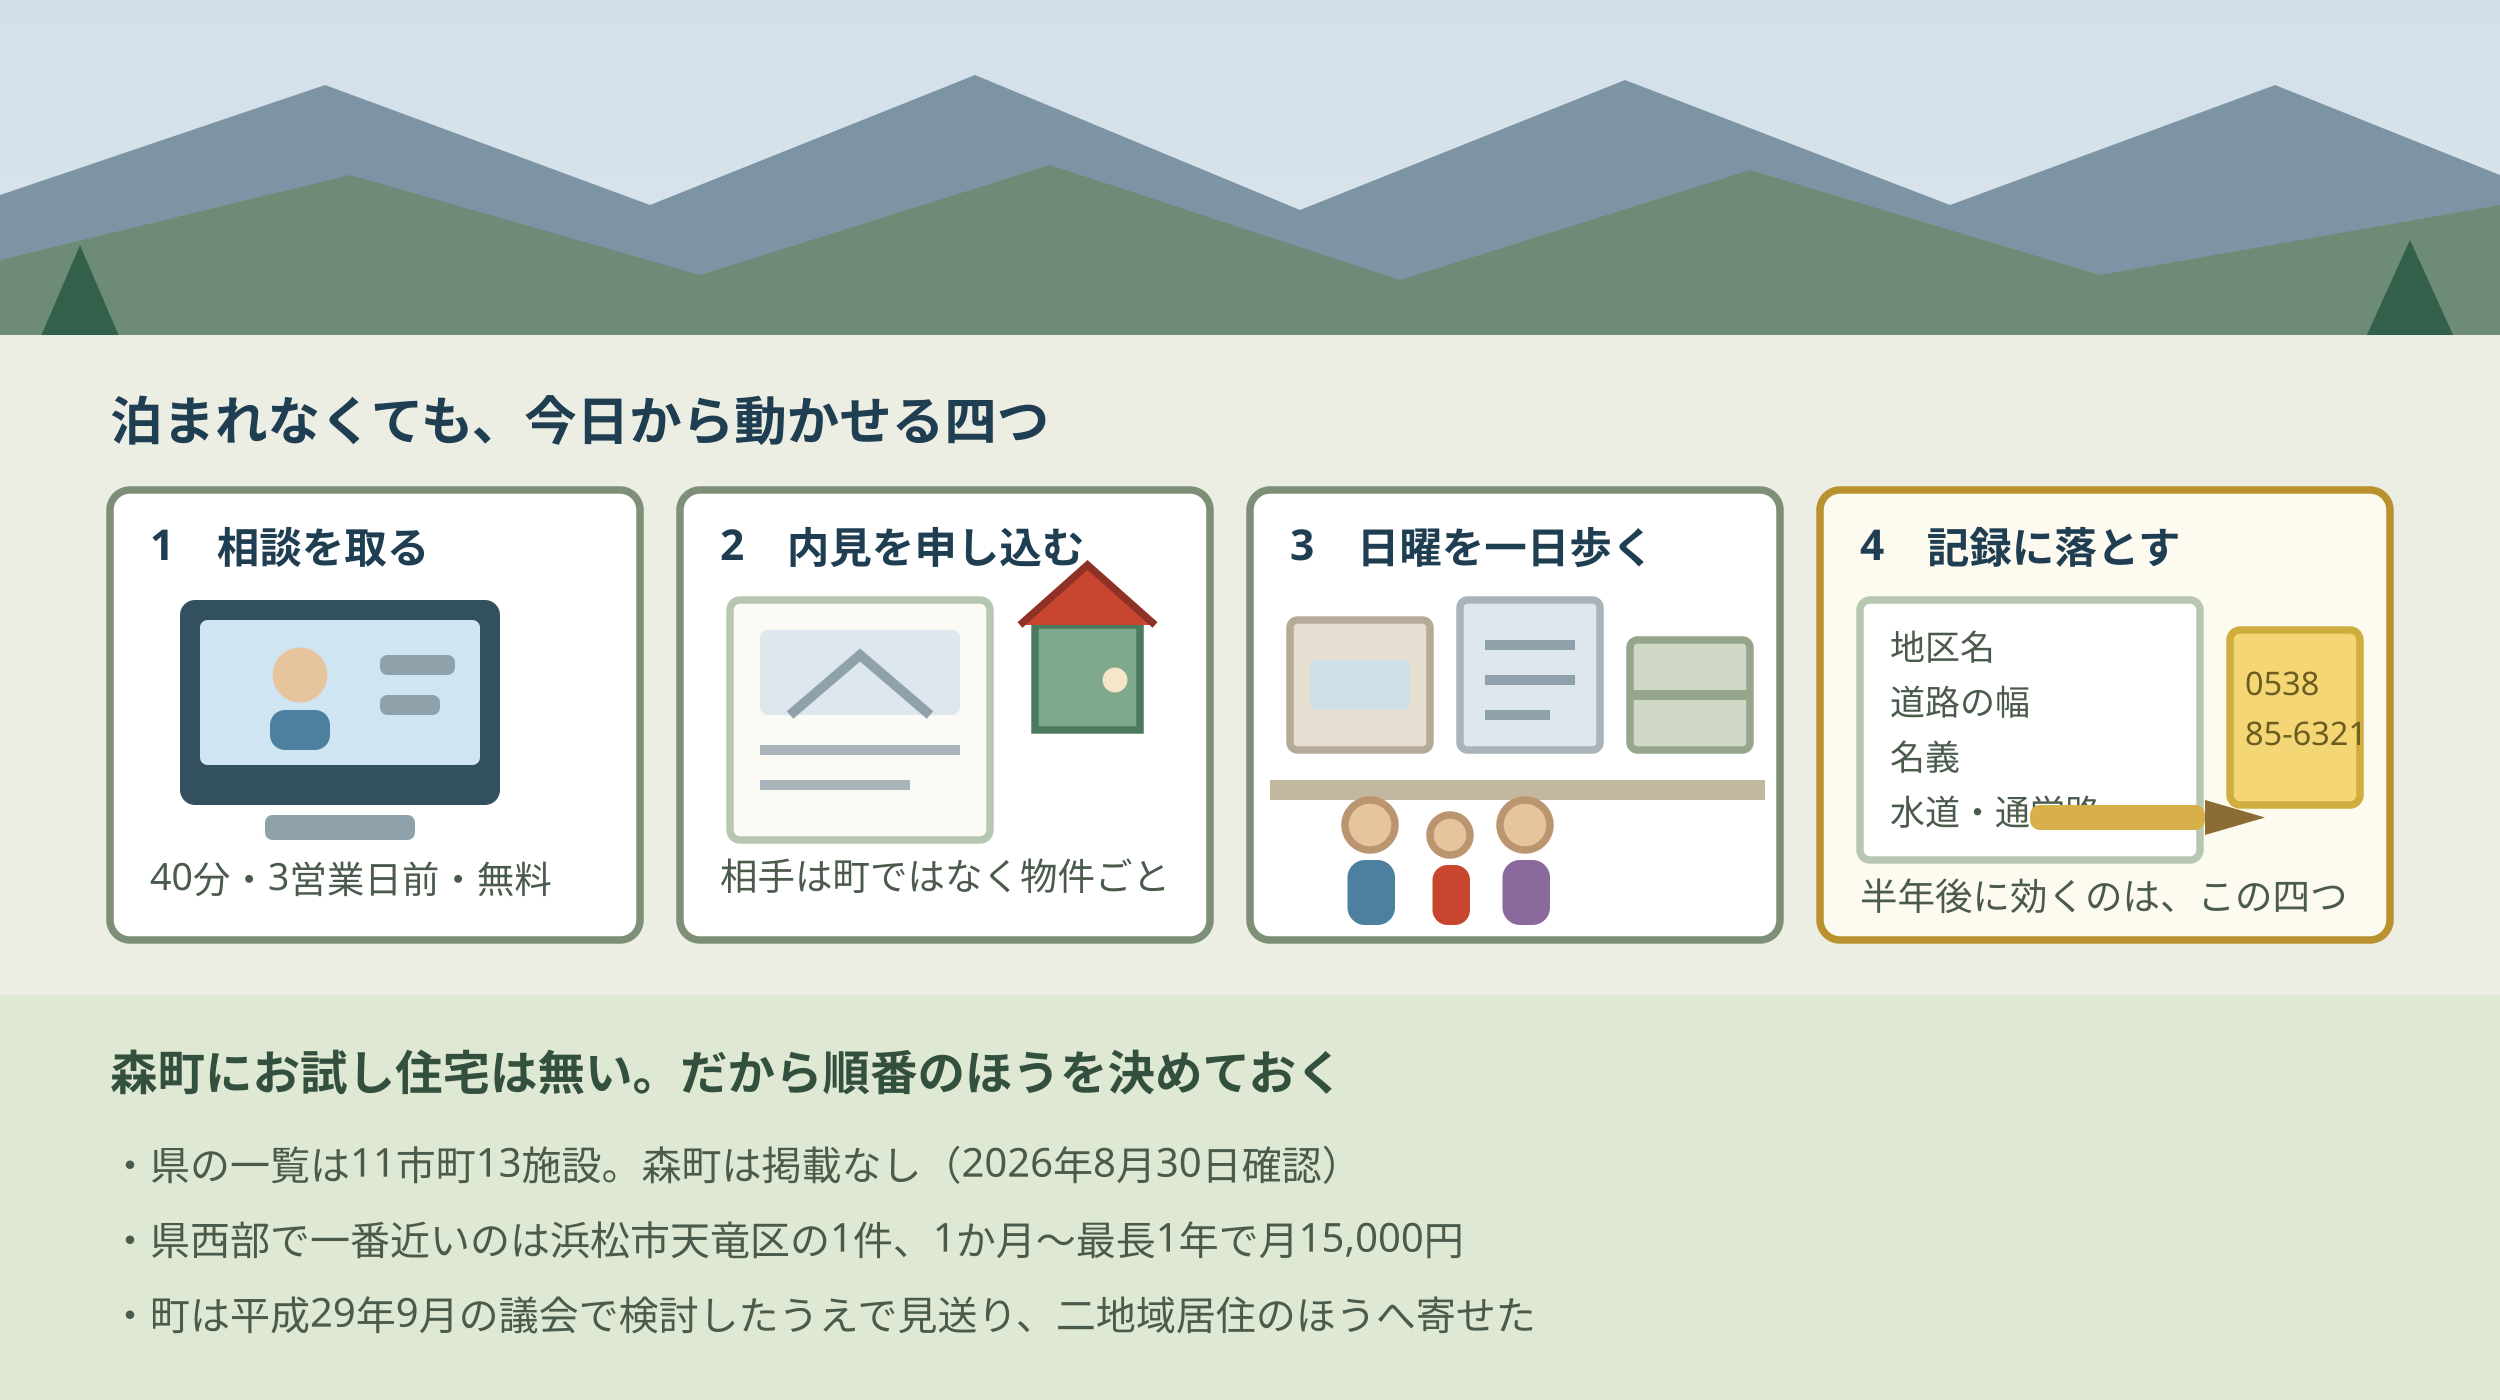
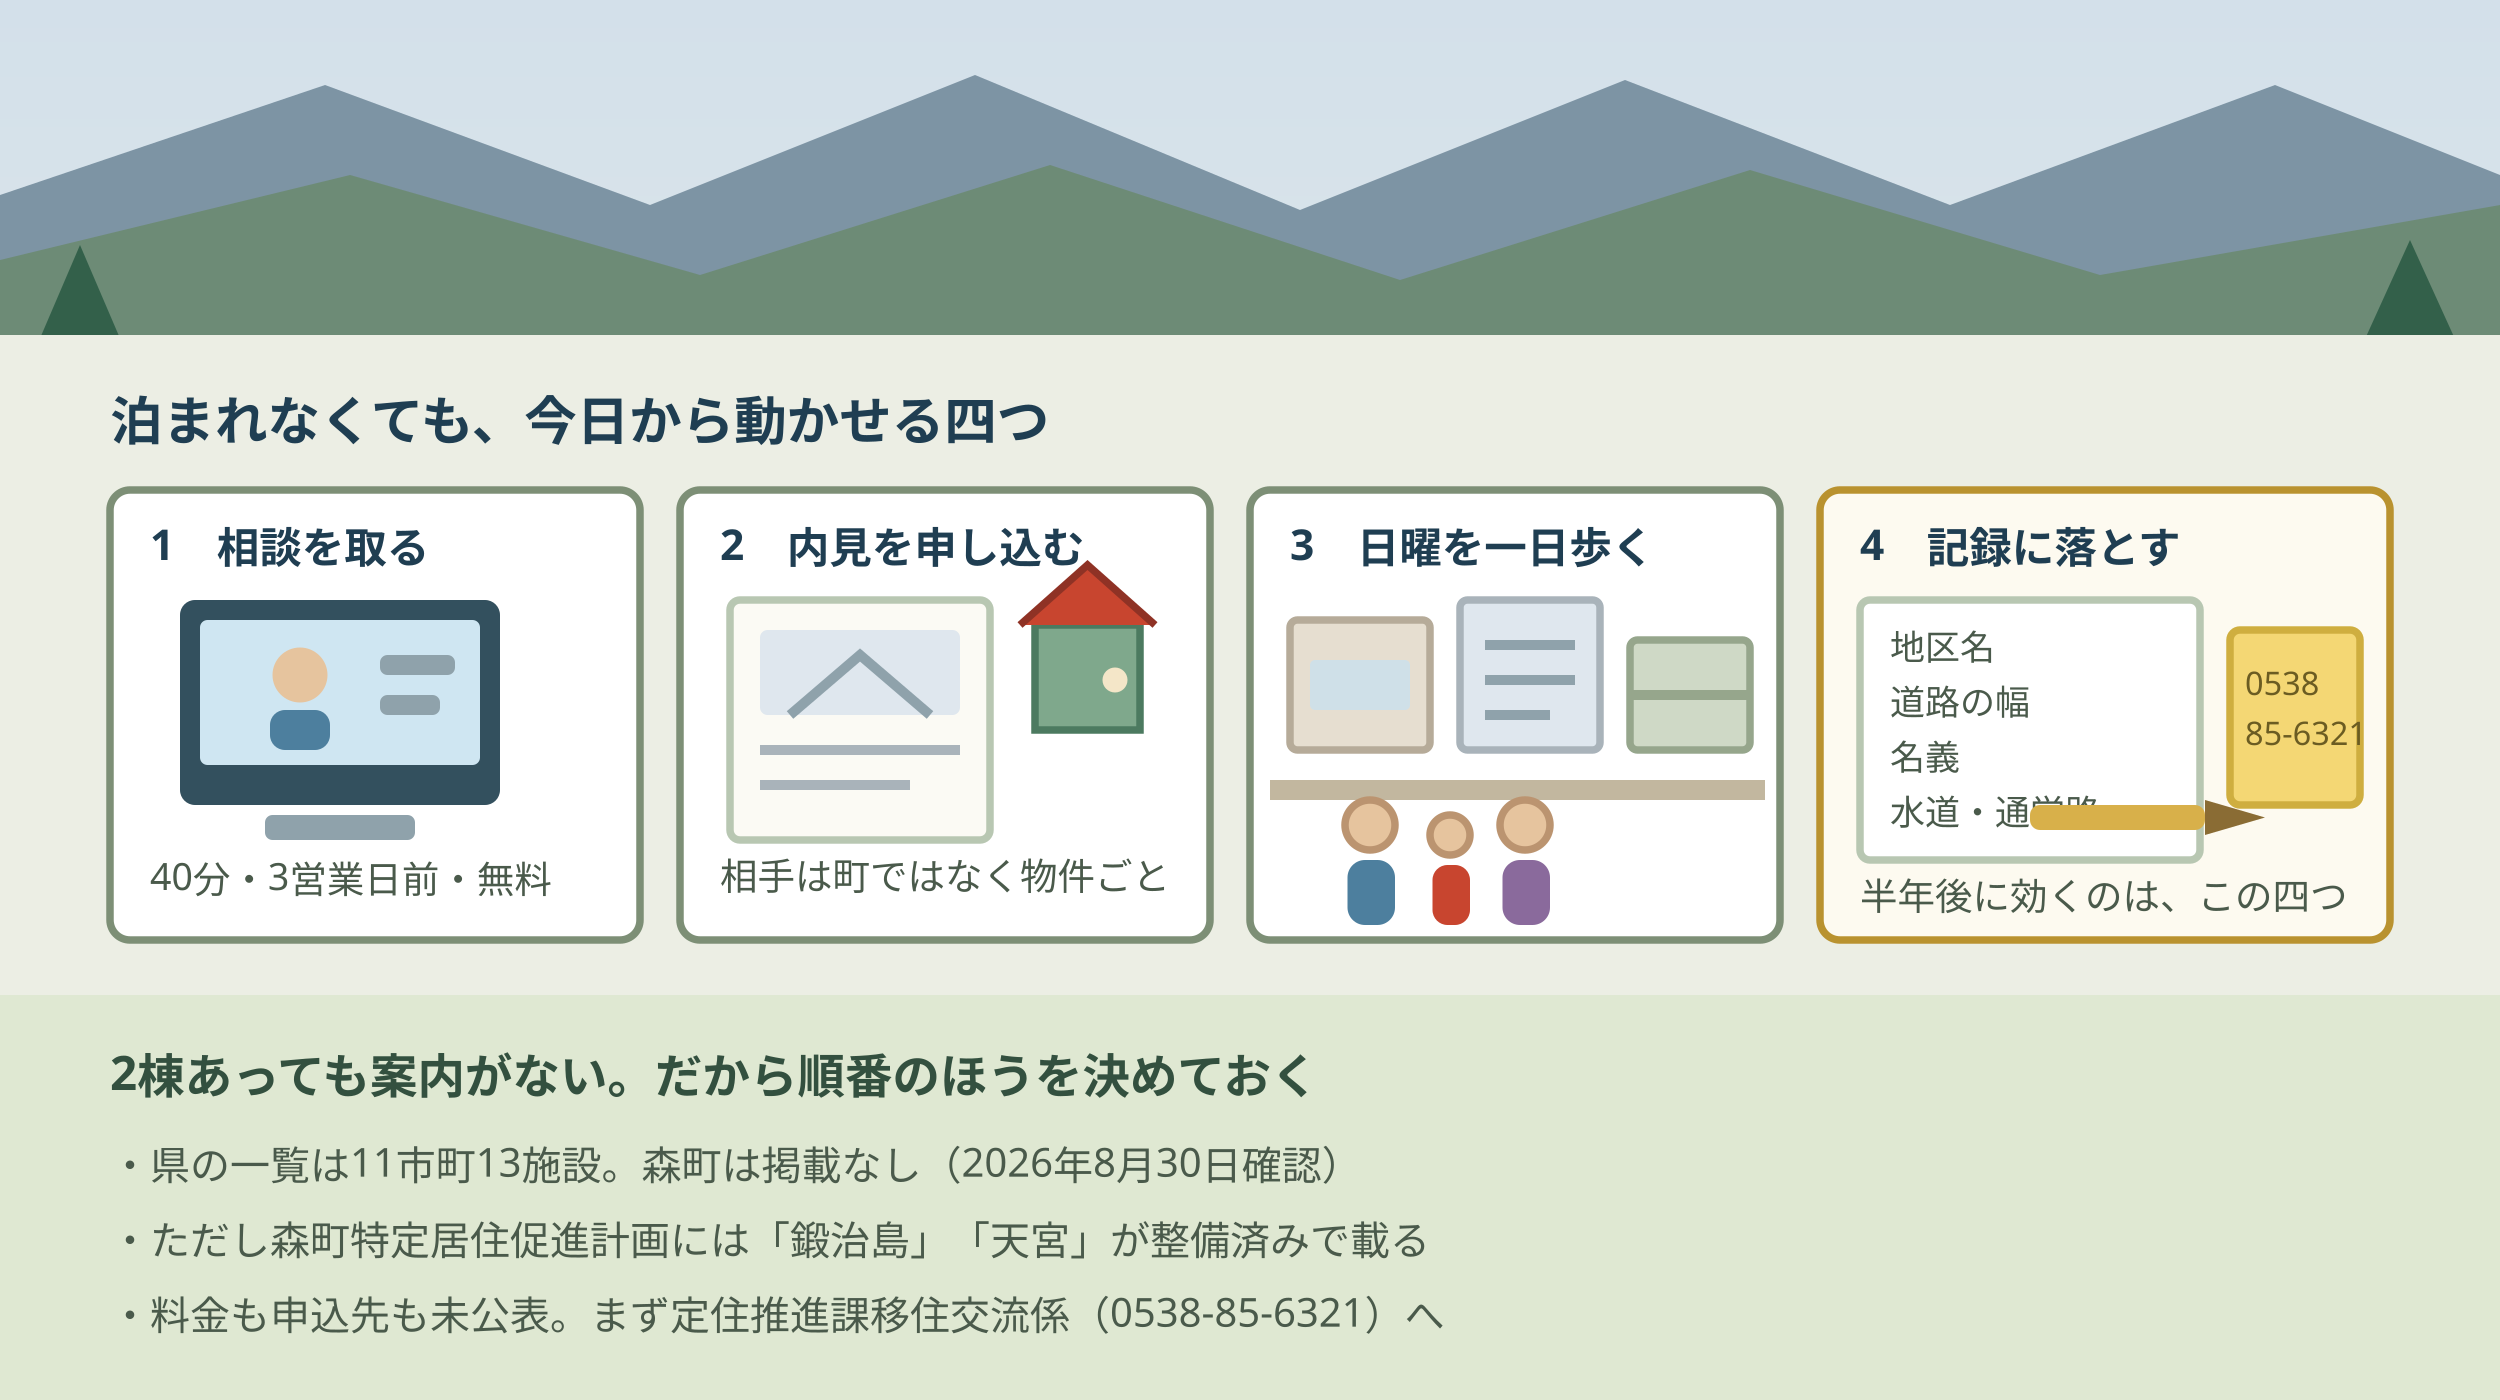
<svg xmlns="http://www.w3.org/2000/svg" viewBox="0 0 1000 560" width="1000" height="560" role="img" data-illustration="mori-editorial" aria-labelledby="ot2title ot2desc">
  <defs>
    <linearGradient id="ot2sky" x1="0" y1="0" x2="0" y2="1">
      <stop offset="0" stop-color="#d3e0ea" />
      <stop offset="1" stop-color="#eff2e9" />
    </linearGradient>
  </defs>
  <rect x="0" y="0" width="1000" height="560" fill="url(#ot2sky)" />
  <path d="M0 78 L130 34 L260 82 L390 30 L520 84 L650 32 L780 82 L910 34 L1000 70 L1000 124 L0 124 Z" fill="#7d94a4" />
  <path d="M0 104 L140 70 L280 110 L420 66 L560 112 L700 68 L840 110 L1000 82 L1000 140 L0 140 Z" fill="#6d8b76" />
  <g fill="#33604a">
    <path d="M14 140 L32 98 L50 140 Z" />
    <path d="M944 140 L964 96 L984 140 Z" />
  </g>
  <rect x="0" y="134" width="1000" height="426" fill="#eceee4" />
  <g font-family="'Meiryo','Hiragino Sans',sans-serif">
    <text x="44" y="176" font-size="21" font-weight="bold" fill="#1f3e52">泊まれなくても、今日から動かせる四つ</text>
    <rect x="44" y="196" width="212" height="180" rx="8" fill="#ffffff" stroke="#7d8f76" stroke-width="3" />
    <text x="60" y="224" font-size="17" font-weight="bold" fill="#1f3e52">1　相談を取る</text>
    <rect x="72" y="240" width="128" height="82" rx="6" fill="#33505e" />
    <rect x="80" y="248" width="112" height="58" rx="3" fill="#cfe6f2" />
    <circle cx="120" cy="270" r="11" fill="#e6c49e" />
    <rect x="108" y="284" width="24" height="16" rx="6" fill="#4d7f9e" />
    <rect x="152" y="262" width="30" height="8" rx="3" fill="#8fa2ab" />
    <rect x="152" y="278" width="24" height="8" rx="3" fill="#8fa2ab" />
    <rect x="106" y="326" width="60" height="10" rx="3" fill="#8fa2ab" />
    <text x="60" y="356" font-size="15" fill="#4a5a4b">40分・3営業日前・無料</text>
    <rect x="272" y="196" width="212" height="180" rx="8" fill="#ffffff" stroke="#7d8f76" stroke-width="3" />
    <text x="288" y="224" font-size="17" font-weight="bold" fill="#1f3e52">2　内見を申し込む</text>
    <rect x="292" y="240" width="104" height="96" rx="4" fill="#fbfaf4" stroke="#b8c7b2" stroke-width="3" />
    <rect x="304" y="252" width="80" height="34" rx="3" fill="#dfe7ee" />
    <path d="M316 286 L344 262 L372 286" fill="none" stroke="#8fa2ab" stroke-width="4" />
    <g stroke="#a9b3ba" stroke-width="4">
      <path d="M304 300 H384" />
      <path d="M304 314 H364" />
    </g>
    <path d="M414 250 L456 250 L456 292 L414 292 Z" fill="#7fa88c" stroke="#4c7a60" stroke-width="3" />
    <path d="M408 250 L435 226 L462 250" fill="#c8452f" stroke="#8f3225" stroke-width="3" />
    <circle cx="446" cy="272" r="5" fill="#f4e6c8" />
    <text x="288" y="356" font-size="15" fill="#4a5a4b">相手は町ではなく物件ごと</text>
    <rect x="500" y="196" width="212" height="180" rx="8" fill="#ffffff" stroke="#7d8f76" stroke-width="3" />
    <text x="516" y="224" font-size="17" font-weight="bold" fill="#1f3e52">3　日曜を一日歩く</text>
    <rect x="516" y="248" width="56" height="52" rx="3" fill="#e6ded0" stroke="#b6ab99" stroke-width="3" />
    <rect x="524" y="264" width="40" height="20" rx="2" fill="#cfe0e8" />
    <rect x="584" y="240" width="56" height="60" rx="3" fill="#dfe7ee" stroke="#a9b3ba" stroke-width="3" />
    <g stroke="#8fa2ab" stroke-width="4">
      <path d="M594 258 H630" />
      <path d="M594 272 H630" />
      <path d="M594 286 H620" />
    </g>
    <rect x="652" y="256" width="48" height="44" rx="3" fill="#cfd9c6" stroke="#96a68c" stroke-width="3" />
    <path d="M652 278 H700" stroke="#96a68c" stroke-width="4" />
    <path d="M508 316 H706" stroke="#c2b79f" stroke-width="8" />
    <g>
      <circle cx="548" cy="330" r="10" fill="#e6c49e" stroke="#bb9470" stroke-width="3" />
      <rect x="539" y="344" width="19" height="26" rx="7" fill="#4d7f9e" />
      <circle cx="580" cy="334" r="8" fill="#e6c49e" stroke="#bb9470" stroke-width="3" />
      <rect x="573" y="346" width="15" height="24" rx="6" fill="#c8452f" />
      <circle cx="610" cy="330" r="10" fill="#e6c49e" stroke="#bb9470" stroke-width="3" />
      <rect x="601" y="344" width="19" height="26" rx="7" fill="#8a6a9c" />
    </g>
    <text x="516" y="360" font-size="0" fill="#4a5a4b"> </text>
    <rect x="728" y="196" width="228" height="180" rx="8" fill="#fdfaf0" stroke="#b9922f" stroke-width="3" />
    <text x="744" y="224" font-size="17" font-weight="bold" fill="#1f3e52">4　記録に落とす</text>
    <rect x="744" y="240" width="136" height="104" rx="4" fill="#ffffff" stroke="#b8c7b2" stroke-width="3" />
    <g font-size="14" fill="#4a5a4b">
      <text x="756" y="264">地区名</text>
      <text x="756" y="286">道路の幅</text>
      <text x="756" y="308">名義</text>
      <text x="756" y="330">水道・通学路</text>
    </g>
    <rect x="892" y="252" width="52" height="70" rx="4" fill="#f4d774" stroke="#cfae3f" stroke-width="3" />
    <text x="898" y="278" font-size="13" fill="#6b5c22">0538</text>
    <text x="898" y="298" font-size="13" fill="#6b5c22">85-6321</text>
    <rect x="812" y="322" width="70" height="10" rx="4" fill="#d8b04a" />
    <path d="M882 320 L906 327 L882 334 Z" fill="#8a6c34" />
    <text x="744" y="364" font-size="15" fill="#4a5a4b">半年後に効くのは、この四つ</text>
  </g>
  <rect x="0" y="398" width="1000" height="162" fill="#dfe8d2" />
-   <text x="44" y="436" font-family="'Meiryo','Hiragino Sans',sans-serif" font-size="19" font-weight="bold" fill="#33503f">森町にお試し住宅は無い。だから順番のほうを決めておく</text>
+   <text x="44" y="436" font-family="'Meiryo','Hiragino Sans',sans-serif" font-size="19" font-weight="bold" fill="#33503f">2棟あっても案内がない。だから順番のほうを決めておく</text>
  <g font-family="'Meiryo','Hiragino Sans',sans-serif" font-size="16" fill="#4a5a4b">
    <text x="44" y="472">・県の一覧は11市町13施設。森町は掲載なし（2026年8月30日確認）</text>
-     <text x="44" y="502">・県西部で一番近いのは浜松市天竜区の1件、1か月〜最長1年で月15,000円</text>
-     <text x="44" y="532">・町は平成29年9月の議会で検討したうえで見送り、二地域居住のほうへ寄せた</text>
+     <text x="44" y="502">・ただし森町特定居住促進計画には「鍛治島」「天宮」が整備済みで載る</text>
+     <text x="44" y="532">・料金も申込先も未公表。まず定住推進課移住交流係（0538-85-6321）へ</text>
  </g>
</svg>
